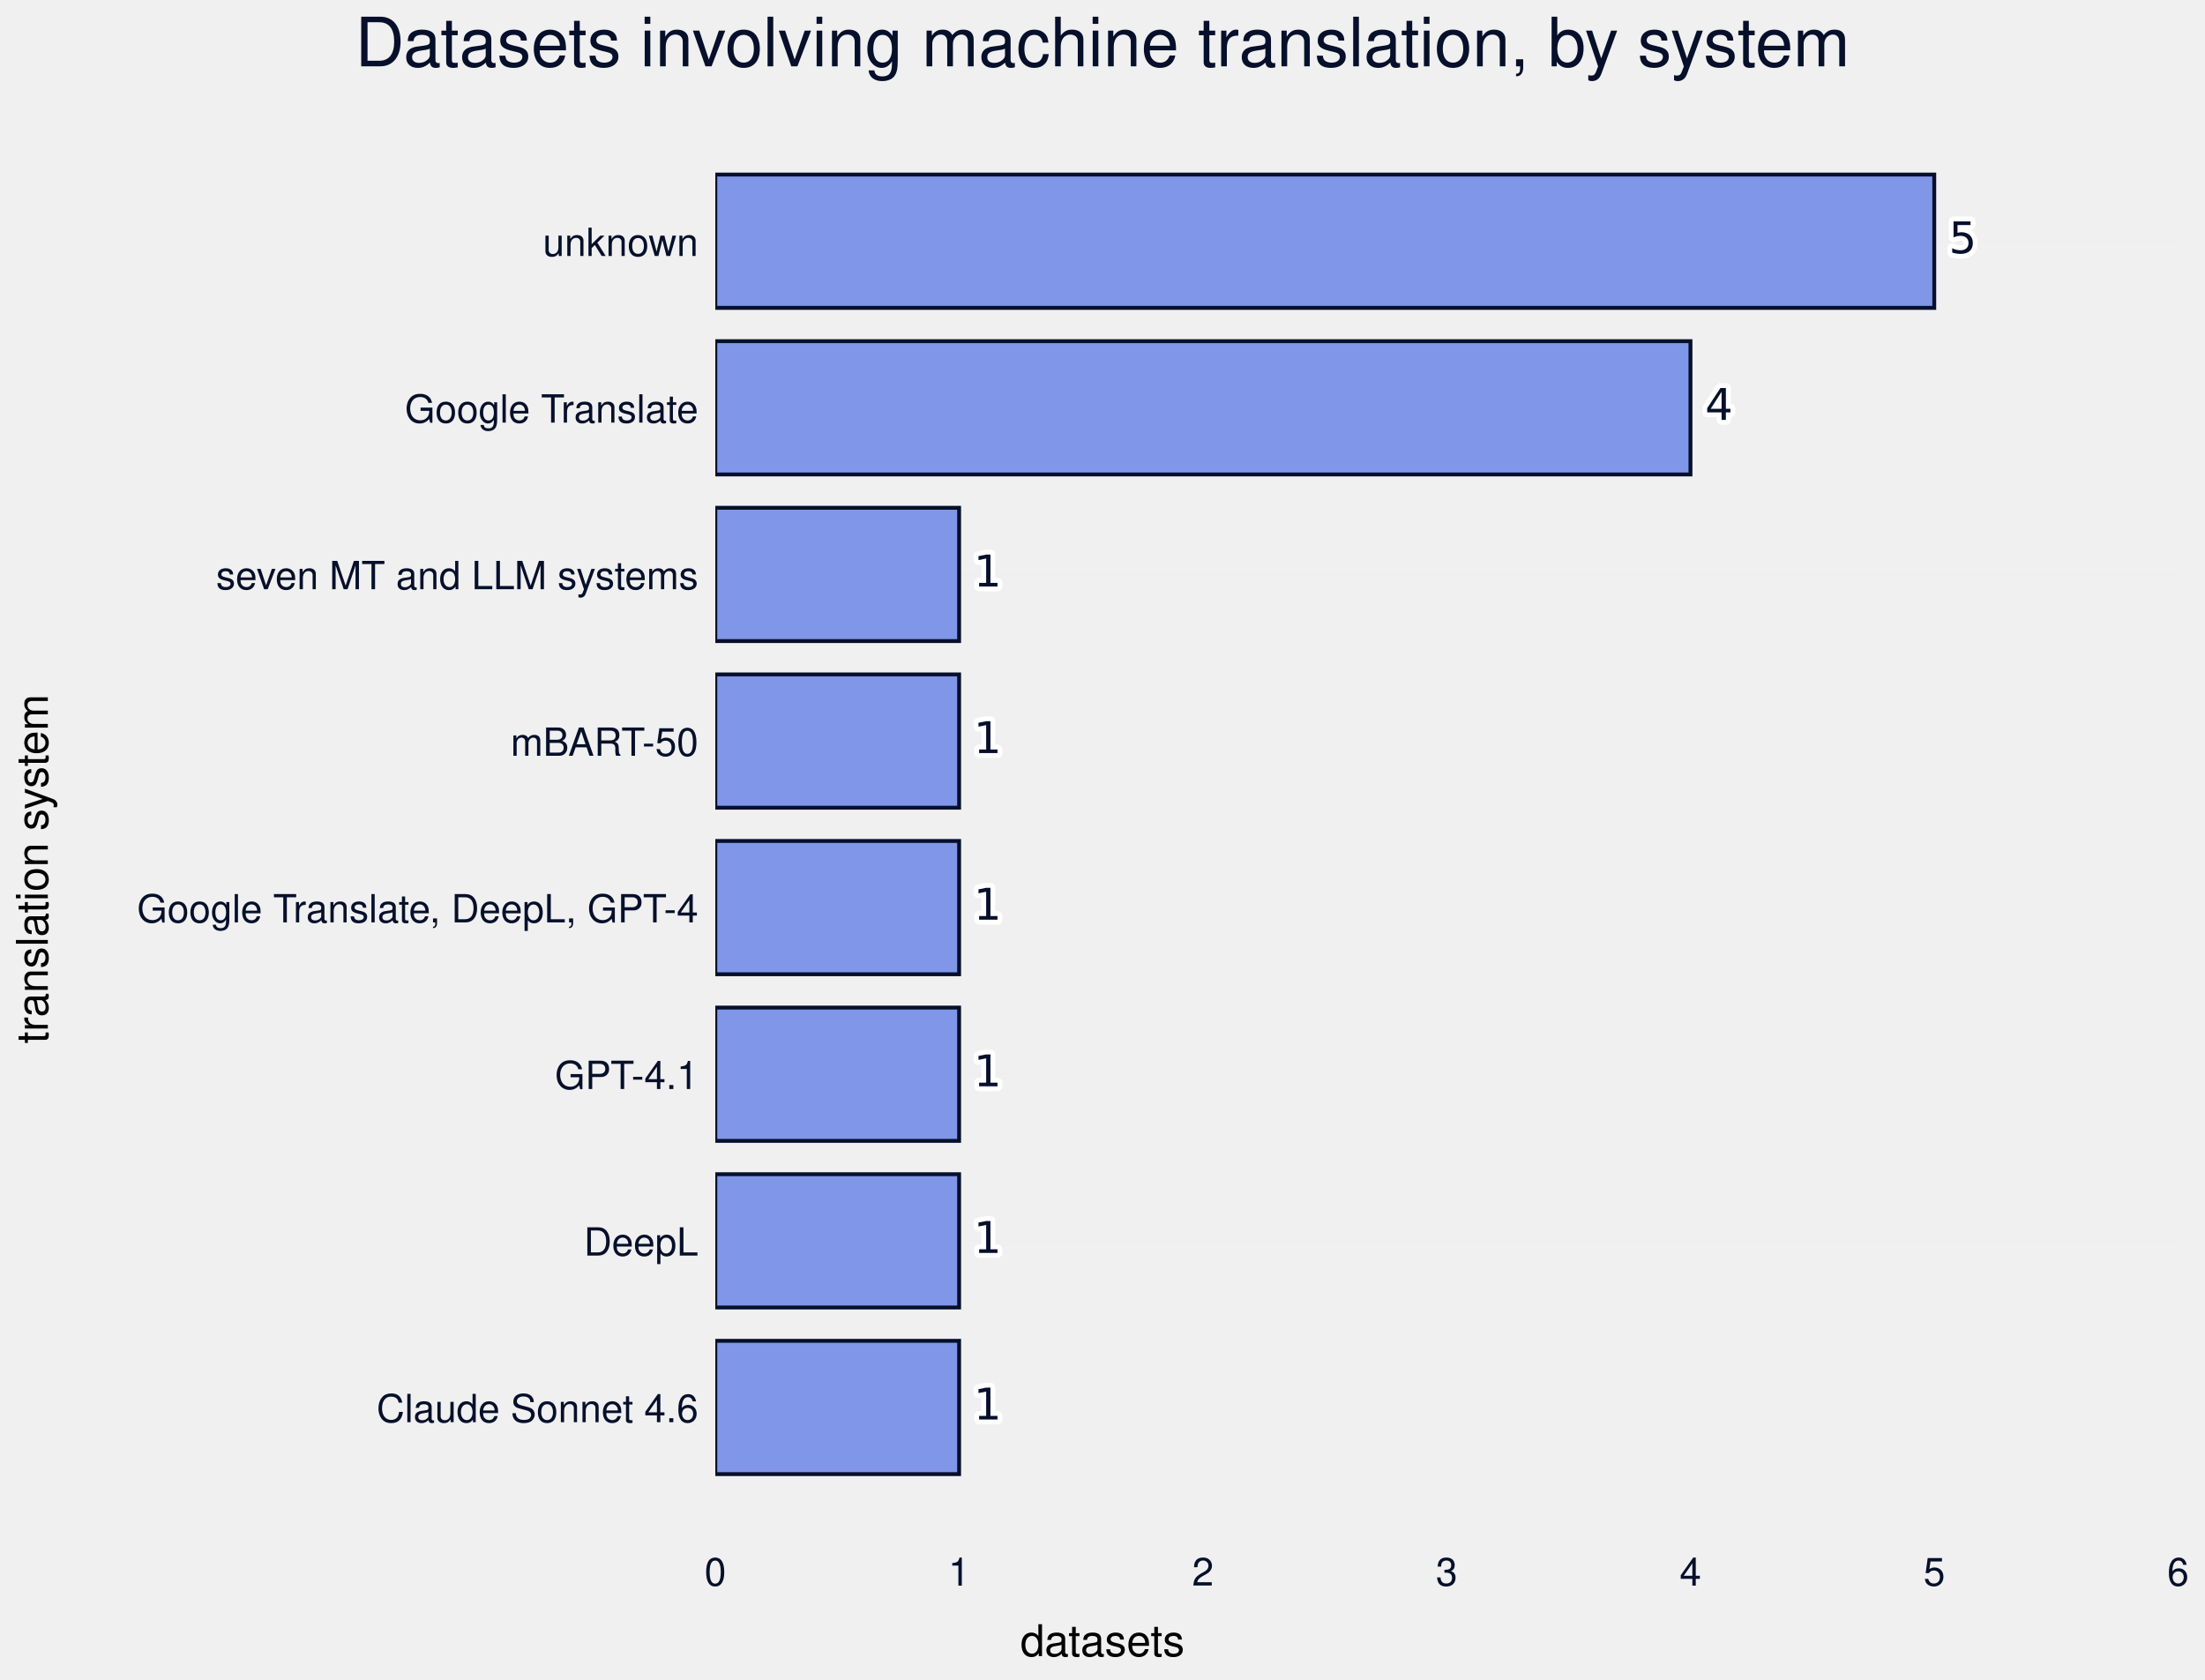
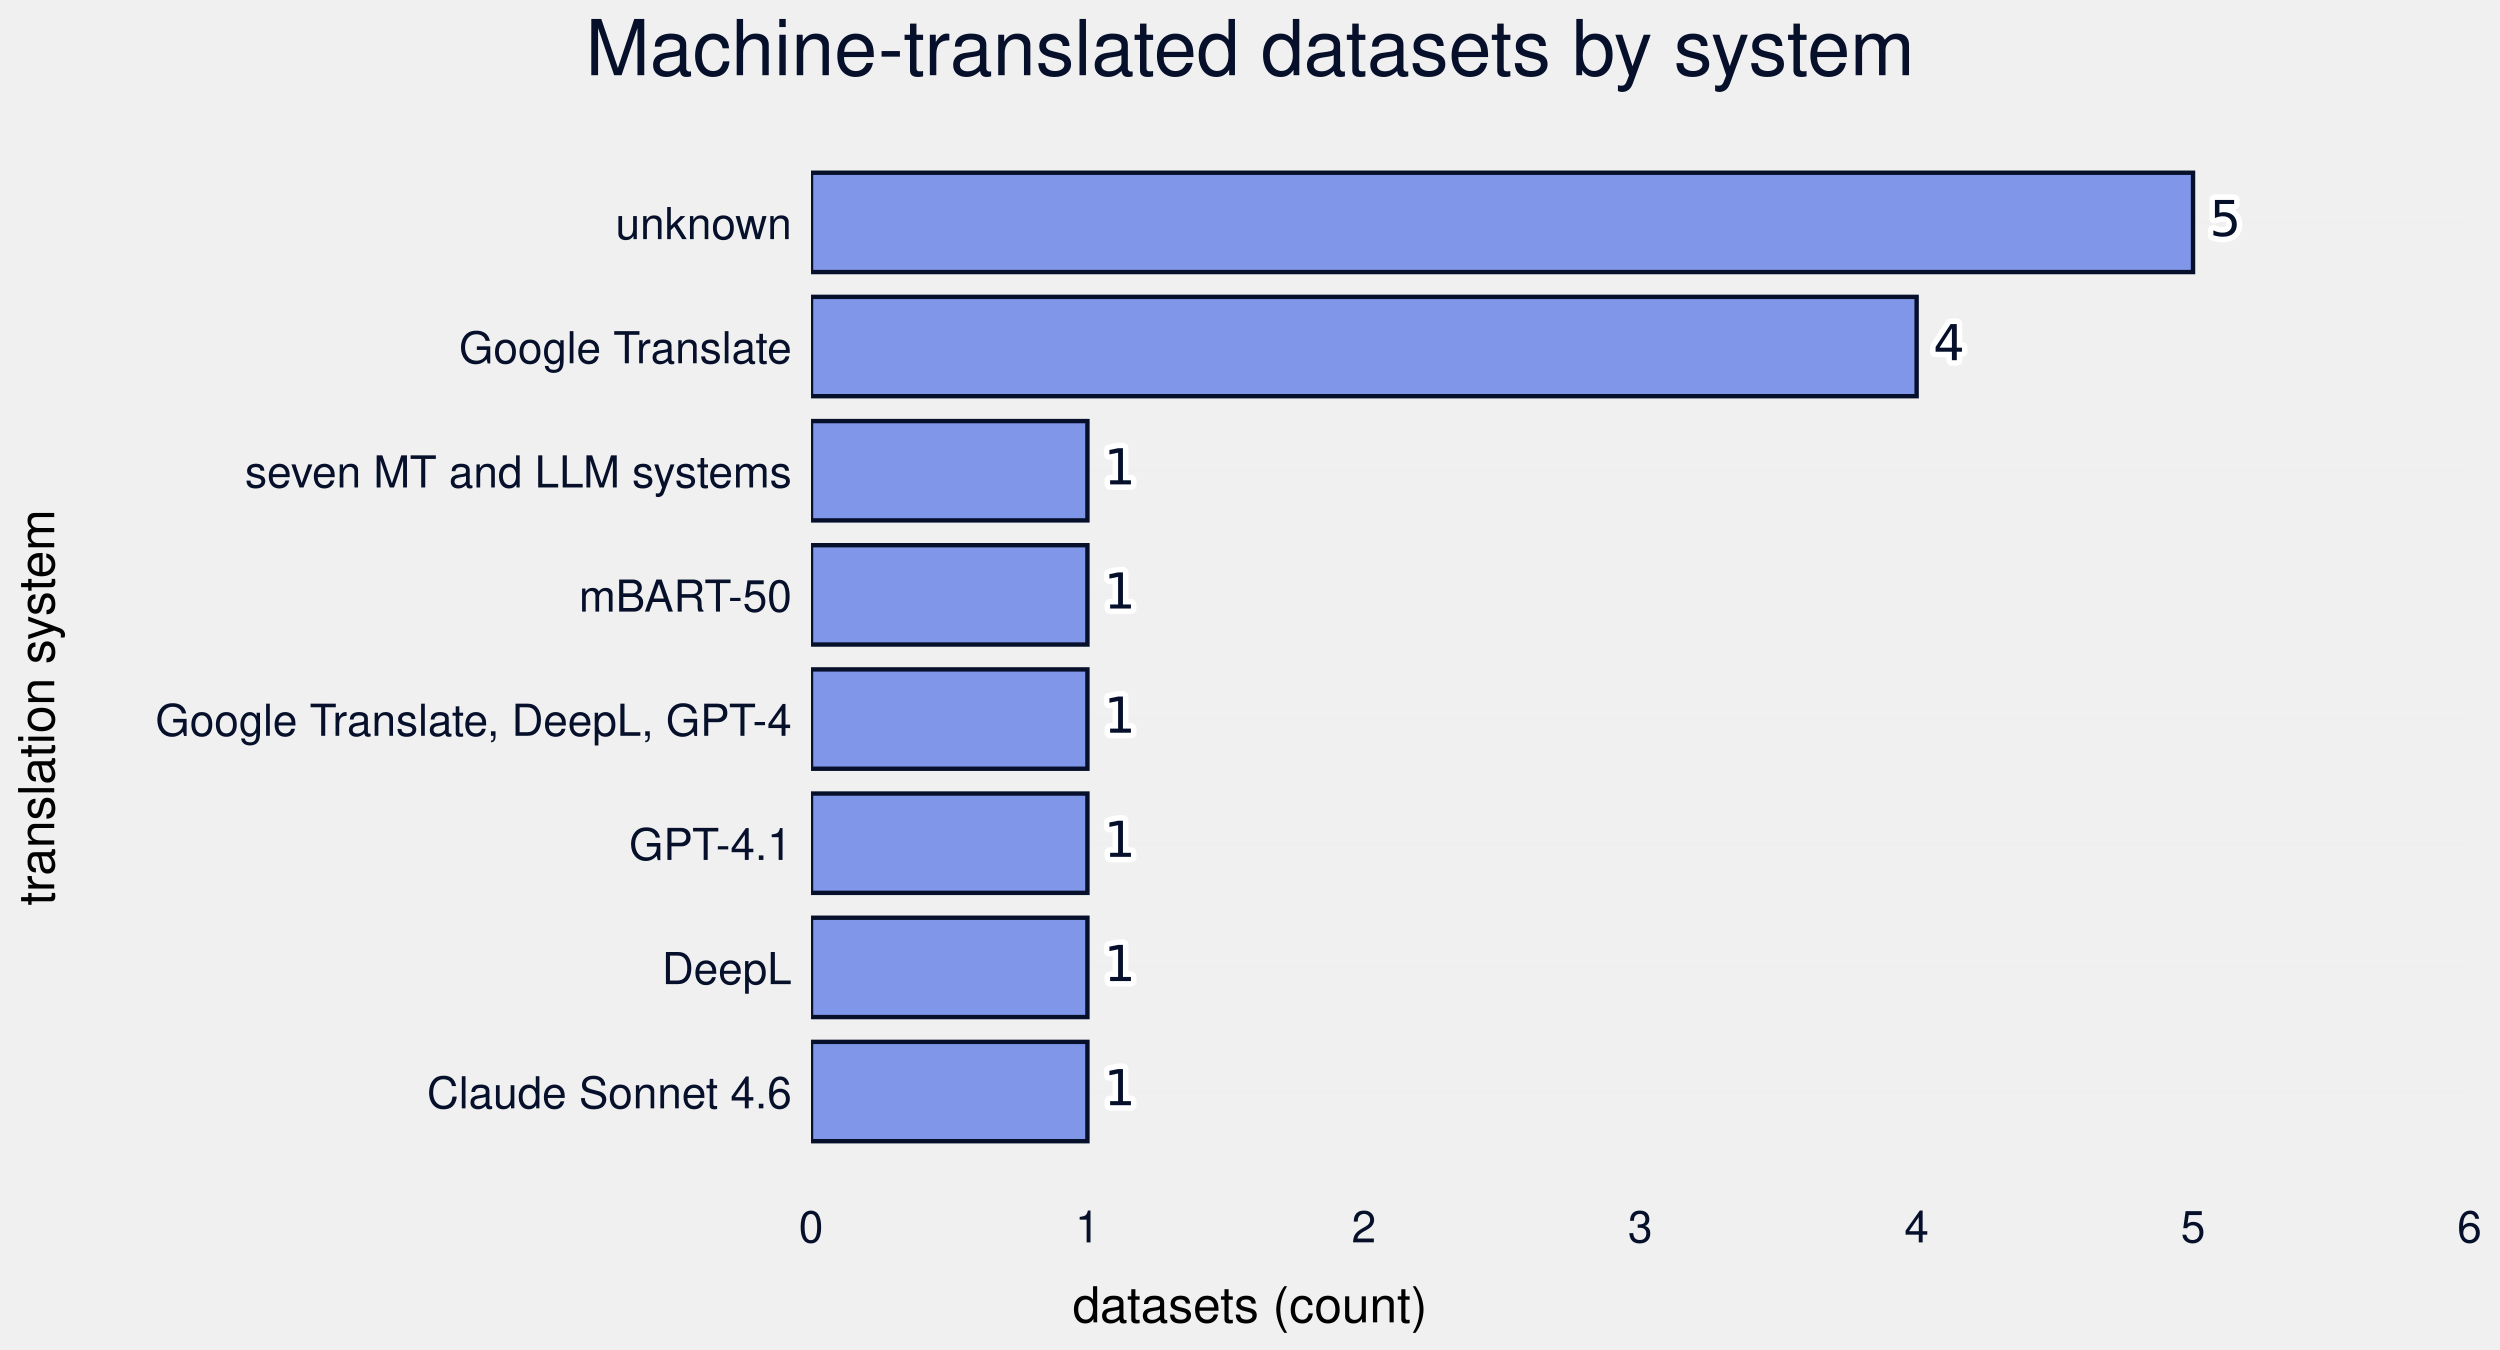
- <svg xmlns="http://www.w3.org/2000/svg" width="453.6pt" height="345.6pt" viewBox="0 0 453.6 345.6" version="1.1">
+ <svg xmlns="http://www.w3.org/2000/svg" width="453.6pt" height="244.8pt" viewBox="0 0 453.6 244.8" version="1.1">
  <defs>
    <style type="text/css">*{stroke-linejoin: round; stroke-linecap: butt}</style>
  </defs>
  <g id="figure_1">
    <g id="patch_1">
-       <path d="M 0 345.6  L 453.6 345.6  L 453.6 0  L 0 0  L 0 345.6  z " style="fill: none" />
+       <path d="M 0 244.8  L 453.6 244.8  L 453.6 0  L 0 0  L 0 244.8  z " style="fill: none" />
    </g>
    <g id="axes_1">
      <g id="patch_2">
-         <path d="M 147.151 316.646  L 448.055 316.646  L 448.055 22.55  L 147.151 22.55  L 147.151 316.646  z " style="fill: none" />
+         <path d="M 147.151 215.846  L 448.055 215.846  L 448.055 22.55  L 147.151 22.55  L 147.151 215.846  z " style="fill: none" />
      </g>
      <g id="matplotlib.axis_1">
        <g id="xtick_1">
          <g id="line2d_1" />
          <g id="text_1">
-             <text style="font-size: 8px; font-family: 'Instrument Sans', 'Helvetica', 'Arial', sans-serif; text-anchor: middle; fill: #06102b" x="147.151" y="326.225" transform="rotate(-0 147.151 326.2252)">0</text>
+             <text style="font-size: 8px; font-family: 'Instrument Sans', 'Helvetica', 'Arial', sans-serif; text-anchor: middle; fill: #06102b" x="147.151" y="225.425" transform="rotate(-0 147.151 225.4252)">0</text>
          </g>
        </g>
        <g id="xtick_2">
          <g id="line2d_2" />
          <g id="text_2">
-             <text style="font-size: 8px; font-family: 'Instrument Sans', 'Helvetica', 'Arial', sans-serif; text-anchor: middle; fill: #06102b" x="197.302" y="326.225" transform="rotate(-0 197.3017 326.2252)">1</text>
+             <text style="font-size: 8px; font-family: 'Instrument Sans', 'Helvetica', 'Arial', sans-serif; text-anchor: middle; fill: #06102b" x="197.302" y="225.425" transform="rotate(-0 197.3017 225.4252)">1</text>
          </g>
        </g>
        <g id="xtick_3">
          <g id="line2d_3" />
          <g id="text_3">
-             <text style="font-size: 8px; font-family: 'Instrument Sans', 'Helvetica', 'Arial', sans-serif; text-anchor: middle; fill: #06102b" x="247.452" y="326.225" transform="rotate(-0 247.4523 326.2252)">2</text>
+             <text style="font-size: 8px; font-family: 'Instrument Sans', 'Helvetica', 'Arial', sans-serif; text-anchor: middle; fill: #06102b" x="247.452" y="225.425" transform="rotate(-0 247.4523 225.4252)">2</text>
          </g>
        </g>
        <g id="xtick_4">
          <g id="line2d_4" />
          <g id="text_4">
-             <text style="font-size: 8px; font-family: 'Instrument Sans', 'Helvetica', 'Arial', sans-serif; text-anchor: middle; fill: #06102b" x="297.603" y="326.225" transform="rotate(-0 297.6029 326.2252)">3</text>
+             <text style="font-size: 8px; font-family: 'Instrument Sans', 'Helvetica', 'Arial', sans-serif; text-anchor: middle; fill: #06102b" x="297.603" y="225.425" transform="rotate(-0 297.6029 225.4252)">3</text>
          </g>
        </g>
        <g id="xtick_5">
          <g id="line2d_5" />
          <g id="text_5">
-             <text style="font-size: 8px; font-family: 'Instrument Sans', 'Helvetica', 'Arial', sans-serif; text-anchor: middle; fill: #06102b" x="347.754" y="326.225" transform="rotate(-0 347.7535 326.2252)">4</text>
+             <text style="font-size: 8px; font-family: 'Instrument Sans', 'Helvetica', 'Arial', sans-serif; text-anchor: middle; fill: #06102b" x="347.754" y="225.425" transform="rotate(-0 347.7535 225.4252)">4</text>
          </g>
        </g>
        <g id="xtick_6">
          <g id="line2d_6" />
          <g id="text_6">
-             <text style="font-size: 8px; font-family: 'Instrument Sans', 'Helvetica', 'Arial', sans-serif; text-anchor: middle; fill: #06102b" x="397.904" y="326.225" transform="rotate(-0 397.9041 326.2252)">5</text>
+             <text style="font-size: 8px; font-family: 'Instrument Sans', 'Helvetica', 'Arial', sans-serif; text-anchor: middle; fill: #06102b" x="397.904" y="225.425" transform="rotate(-0 397.9041 225.4252)">5</text>
          </g>
        </g>
        <g id="xtick_7">
          <g id="line2d_7" />
          <g id="text_7">
-             <text style="font-size: 8px; font-family: 'Instrument Sans', 'Helvetica', 'Arial', sans-serif; text-anchor: middle; fill: #06102b" x="448.055" y="326.225" transform="rotate(-0 448.0548 326.2252)">6</text>
+             <text style="font-size: 8px; font-family: 'Instrument Sans', 'Helvetica', 'Arial', sans-serif; text-anchor: middle; fill: #06102b" x="448.055" y="225.425" transform="rotate(-0 448.0548 225.4252)">6</text>
          </g>
        </g>
      </g>
      <g id="matplotlib.axis_2">
        <g id="ytick_1">
          <g id="line2d_8">
-             <path d="M 147.151 289.568  L 448.055 289.568  " clip-path="url(#p974d4819ea)" style="fill: none; stroke: #efefef; stroke-width: 0.5; stroke-linecap: square" />
+             <path d="M 147.151 198.049  L 448.055 198.049  " clip-path="url(#pe5aa9cad16)" style="fill: none; stroke: #efefef; stroke-width: 0.5; stroke-linecap: square" />
          </g>
          <g id="line2d_9" />
          <g id="text_8">
-             <text style="font-size: 8px; font-family: 'Instrument Sans', 'Helvetica', 'Arial', sans-serif; text-anchor: end; fill: #06102b" x="143.651" y="292.607" transform="rotate(-0 143.651 292.607)">Claude Sonnet 4.6</text>
+             <text style="font-size: 8px; font-family: 'Instrument Sans', 'Helvetica', 'Arial', sans-serif; text-anchor: end; fill: #06102b" x="143.651" y="201.088" transform="rotate(-0 143.651 201.0882)">Claude Sonnet 4.6</text>
          </g>
        </g>
        <g id="ytick_2">
          <g id="line2d_10">
-             <path d="M 147.151 255.291  L 448.055 255.291  " clip-path="url(#p974d4819ea)" style="fill: none; stroke: #efefef; stroke-width: 0.5; stroke-linecap: square" />
+             <path d="M 147.151 175.52  L 448.055 175.52  " clip-path="url(#pe5aa9cad16)" style="fill: none; stroke: #efefef; stroke-width: 0.5; stroke-linecap: square" />
          </g>
          <g id="line2d_11" />
          <g id="text_9">
-             <text style="font-size: 8px; font-family: 'Instrument Sans', 'Helvetica', 'Arial', sans-serif; text-anchor: end; fill: #06102b" x="143.651" y="258.33" transform="rotate(-0 143.651 258.3301)">DeepL</text>
+             <text style="font-size: 8px; font-family: 'Instrument Sans', 'Helvetica', 'Arial', sans-serif; text-anchor: end; fill: #06102b" x="143.651" y="178.559" transform="rotate(-0 143.651 178.5594)">DeepL</text>
          </g>
        </g>
        <g id="ytick_3">
          <g id="line2d_12">
-             <path d="M 147.151 221.014  L 448.055 221.014  " clip-path="url(#p974d4819ea)" style="fill: none; stroke: #efefef; stroke-width: 0.5; stroke-linecap: square" />
+             <path d="M 147.151 152.991  L 448.055 152.991  " clip-path="url(#pe5aa9cad16)" style="fill: none; stroke: #efefef; stroke-width: 0.5; stroke-linecap: square" />
          </g>
          <g id="line2d_13" />
          <g id="text_10">
-             <text style="font-size: 8px; font-family: 'Instrument Sans', 'Helvetica', 'Arial', sans-serif; text-anchor: end; fill: #06102b" x="143.651" y="224.053" transform="rotate(-0 143.651 224.0531)">GPT-4.1</text>
+             <text style="font-size: 8px; font-family: 'Instrument Sans', 'Helvetica', 'Arial', sans-serif; text-anchor: end; fill: #06102b" x="143.651" y="156.031" transform="rotate(-0 143.651 156.0307)">GPT-4.1</text>
          </g>
        </g>
        <g id="ytick_4">
          <g id="line2d_14">
-             <path d="M 147.151 186.737  L 448.055 186.737  " clip-path="url(#p974d4819ea)" style="fill: none; stroke: #efefef; stroke-width: 0.5; stroke-linecap: square" />
+             <path d="M 147.151 130.463  L 448.055 130.463  " clip-path="url(#pe5aa9cad16)" style="fill: none; stroke: #efefef; stroke-width: 0.5; stroke-linecap: square" />
          </g>
          <g id="line2d_15" />
          <g id="text_11">
-             <text style="font-size: 8px; font-family: 'Instrument Sans', 'Helvetica', 'Arial', sans-serif; text-anchor: end; fill: #06102b" x="143.651" y="189.776" transform="rotate(-0 143.651 189.7761)">Google Translate, DeepL, GPT-4</text>
+             <text style="font-size: 8px; font-family: 'Instrument Sans', 'Helvetica', 'Arial', sans-serif; text-anchor: end; fill: #06102b" x="143.651" y="133.502" transform="rotate(-0 143.651 133.502)">Google Translate, DeepL, GPT-4</text>
          </g>
        </g>
        <g id="ytick_5">
          <g id="line2d_16">
-             <path d="M 147.151 152.46  L 448.055 152.46  " clip-path="url(#p974d4819ea)" style="fill: none; stroke: #efefef; stroke-width: 0.5; stroke-linecap: square" />
+             <path d="M 147.151 107.934  L 448.055 107.934  " clip-path="url(#pe5aa9cad16)" style="fill: none; stroke: #efefef; stroke-width: 0.5; stroke-linecap: square" />
          </g>
          <g id="line2d_17" />
          <g id="text_12">
-             <text style="font-size: 8px; font-family: 'Instrument Sans', 'Helvetica', 'Arial', sans-serif; text-anchor: end; fill: #06102b" x="143.651" y="155.499" transform="rotate(-0 143.651 155.4992)">mBART-50</text>
+             <text style="font-size: 8px; font-family: 'Instrument Sans', 'Helvetica', 'Arial', sans-serif; text-anchor: end; fill: #06102b" x="143.651" y="110.973" transform="rotate(-0 143.651 110.9733)">mBART-50</text>
          </g>
        </g>
        <g id="ytick_6">
          <g id="line2d_18">
-             <path d="M 147.151 118.183  L 448.055 118.183  " clip-path="url(#p974d4819ea)" style="fill: none; stroke: #efefef; stroke-width: 0.5; stroke-linecap: square" />
+             <path d="M 147.151 85.405  L 448.055 85.405  " clip-path="url(#pe5aa9cad16)" style="fill: none; stroke: #efefef; stroke-width: 0.5; stroke-linecap: square" />
          </g>
          <g id="line2d_19" />
          <g id="text_13">
-             <text style="font-size: 8px; font-family: 'Instrument Sans', 'Helvetica', 'Arial', sans-serif; text-anchor: end; fill: #06102b" x="143.651" y="121.222" transform="rotate(-0 143.651 121.2222)">seven MT and LLM systems</text>
+             <text style="font-size: 8px; font-family: 'Instrument Sans', 'Helvetica', 'Arial', sans-serif; text-anchor: end; fill: #06102b" x="143.651" y="88.445" transform="rotate(-0 143.651 88.44458)">seven MT and LLM systems</text>
          </g>
        </g>
        <g id="ytick_7">
          <g id="line2d_20">
-             <path d="M 147.151 83.906  L 448.055 83.906  " clip-path="url(#p974d4819ea)" style="fill: none; stroke: #efefef; stroke-width: 0.5; stroke-linecap: square" />
+             <path d="M 147.151 62.876  L 448.055 62.876  " clip-path="url(#pe5aa9cad16)" style="fill: none; stroke: #efefef; stroke-width: 0.5; stroke-linecap: square" />
          </g>
          <g id="line2d_21" />
          <g id="text_14">
-             <text style="font-size: 8px; font-family: 'Instrument Sans', 'Helvetica', 'Arial', sans-serif; text-anchor: end; fill: #06102b" x="143.651" y="86.945" transform="rotate(-0 143.651 86.94524)">Google Translate</text>
+             <text style="font-size: 8px; font-family: 'Instrument Sans', 'Helvetica', 'Arial', sans-serif; text-anchor: end; fill: #06102b" x="143.651" y="65.916" transform="rotate(-0 143.651 65.91587)">Google Translate</text>
          </g>
        </g>
        <g id="ytick_8">
          <g id="line2d_22">
-             <path d="M 147.151 49.629  L 448.055 49.629  " clip-path="url(#p974d4819ea)" style="fill: none; stroke: #efefef; stroke-width: 0.5; stroke-linecap: square" />
+             <path d="M 147.151 40.348  L 448.055 40.348  " clip-path="url(#pe5aa9cad16)" style="fill: none; stroke: #efefef; stroke-width: 0.5; stroke-linecap: square" />
          </g>
          <g id="line2d_23" />
          <g id="text_15">
-             <text style="font-size: 8px; font-family: 'Instrument Sans', 'Helvetica', 'Arial', sans-serif; text-anchor: end; fill: #06102b" x="143.651" y="52.668" transform="rotate(-0 143.651 52.66827)">unknown</text>
+             <text style="font-size: 8px; font-family: 'Instrument Sans', 'Helvetica', 'Arial', sans-serif; text-anchor: end; fill: #06102b" x="143.651" y="43.387" transform="rotate(-0 143.651 43.38715)">unknown</text>
          </g>
        </g>
      </g>
      <g id="patch_3">
-         <path d="M 147.151 303.278  L 197.302 303.278  L 197.302 275.857  L 147.151 275.857  z " clip-path="url(#p974d4819ea)" style="fill: #8096e8; stroke: #06102b; stroke-width: 0.8; stroke-linejoin: miter" />
+         <path d="M 147.151 207.06  L 197.302 207.06  L 197.302 189.037  L 147.151 189.037  z " clip-path="url(#pe5aa9cad16)" style="fill: #8096e8; stroke: #06102b; stroke-width: 0.8; stroke-linejoin: miter" />
      </g>
      <g id="patch_4">
-         <path d="M 147.151 269.001  L 197.302 269.001  L 197.302 241.58  L 147.151 241.58  z " clip-path="url(#p974d4819ea)" style="fill: #8096e8; stroke: #06102b; stroke-width: 0.8; stroke-linejoin: miter" />
+         <path d="M 147.151 184.532  L 197.302 184.532  L 197.302 166.509  L 147.151 166.509  z " clip-path="url(#pe5aa9cad16)" style="fill: #8096e8; stroke: #06102b; stroke-width: 0.8; stroke-linejoin: miter" />
      </g>
      <g id="patch_5">
-         <path d="M 147.151 234.725  L 197.302 234.725  L 197.302 207.303  L 147.151 207.303  z " clip-path="url(#p974d4819ea)" style="fill: #8096e8; stroke: #06102b; stroke-width: 0.8; stroke-linejoin: miter" />
+         <path d="M 147.151 162.003  L 197.302 162.003  L 197.302 143.98  L 147.151 143.98  z " clip-path="url(#pe5aa9cad16)" style="fill: #8096e8; stroke: #06102b; stroke-width: 0.8; stroke-linejoin: miter" />
      </g>
      <g id="patch_6">
-         <path d="M 147.151 200.448  L 197.302 200.448  L 197.302 173.026  L 147.151 173.026  z " clip-path="url(#p974d4819ea)" style="fill: #8096e8; stroke: #06102b; stroke-width: 0.8; stroke-linejoin: miter" />
+         <path d="M 147.151 139.474  L 197.302 139.474  L 197.302 121.451  L 147.151 121.451  z " clip-path="url(#pe5aa9cad16)" style="fill: #8096e8; stroke: #06102b; stroke-width: 0.8; stroke-linejoin: miter" />
      </g>
      <g id="patch_7">
-         <path d="M 147.151 166.171  L 197.302 166.171  L 197.302 138.749  L 147.151 138.749  z " clip-path="url(#p974d4819ea)" style="fill: #8096e8; stroke: #06102b; stroke-width: 0.8; stroke-linejoin: miter" />
+         <path d="M 147.151 116.945  L 197.302 116.945  L 197.302 98.922  L 147.151 98.922  z " clip-path="url(#pe5aa9cad16)" style="fill: #8096e8; stroke: #06102b; stroke-width: 0.8; stroke-linejoin: miter" />
      </g>
      <g id="patch_8">
-         <path d="M 147.151 131.894  L 197.302 131.894  L 197.302 104.472  L 147.151 104.472  z " clip-path="url(#p974d4819ea)" style="fill: #8096e8; stroke: #06102b; stroke-width: 0.8; stroke-linejoin: miter" />
+         <path d="M 147.151 94.417  L 197.302 94.417  L 197.302 76.394  L 147.151 76.394  z " clip-path="url(#pe5aa9cad16)" style="fill: #8096e8; stroke: #06102b; stroke-width: 0.8; stroke-linejoin: miter" />
      </g>
      <g id="patch_9">
-         <path d="M 147.151 97.617  L 347.754 97.617  L 347.754 70.195  L 147.151 70.195  z " clip-path="url(#p974d4819ea)" style="fill: #8096e8; stroke: #06102b; stroke-width: 0.8; stroke-linejoin: miter" />
+         <path d="M 147.151 71.888  L 347.754 71.888  L 347.754 53.865  L 147.151 53.865  z " clip-path="url(#pe5aa9cad16)" style="fill: #8096e8; stroke: #06102b; stroke-width: 0.8; stroke-linejoin: miter" />
      </g>
      <g id="patch_10">
-         <path d="M 147.151 63.34  L 397.904 63.34  L 397.904 35.918  L 147.151 35.918  z " clip-path="url(#p974d4819ea)" style="fill: #8096e8; stroke: #06102b; stroke-width: 0.8; stroke-linejoin: miter" />
+         <path d="M 147.151 49.359  L 397.904 49.359  L 397.904 31.336  L 147.151 31.336  z " clip-path="url(#pe5aa9cad16)" style="fill: #8096e8; stroke: #06102b; stroke-width: 0.8; stroke-linejoin: miter" />
      </g>
      <g id="text_16">
-         <path d="M 201.418 291.304  L 202.868 291.304  L 202.868 286.298  L 201.29 286.615  L 201.29 285.806  L 202.86 285.49  L 203.747 285.49  L 203.747 291.304  L 205.197 291.304  L 205.197 292.051  L 201.418 292.051  L 201.418 291.304  z " style="fill: #06102b; stroke: #ffffff; stroke-width: 2" />
-         <path d="M 201.418 291.304  L 202.868 291.304  L 202.868 286.298  L 201.29 286.615  L 201.29 285.806  L 202.86 285.49  L 203.747 285.49  L 203.747 291.304  L 205.197 291.304  L 205.197 292.051  L 201.418 292.051  L 201.418 291.304  z " style="fill: #06102b" />
+         <path d="M 201.418 199.786  L 202.868 199.786  L 202.868 194.779  L 201.29 195.096  L 201.29 194.287  L 202.86 193.971  L 203.747 193.971  L 203.747 199.786  L 205.197 199.786  L 205.197 200.532  L 201.418 200.532  L 201.418 199.786  z " style="fill: #06102b; stroke: #ffffff; stroke-width: 2" />
+         <path d="M 201.418 199.786  L 202.868 199.786  L 202.868 194.779  L 201.29 195.096  L 201.29 194.287  L 202.86 193.971  L 203.747 193.971  L 203.747 199.786  L 205.197 199.786  L 205.197 200.532  L 201.418 200.532  L 201.418 199.786  z " style="fill: #06102b" />
      </g>
      <g id="text_17">
-         <path d="M 201.418 257.027  L 202.868 257.027  L 202.868 252.021  L 201.29 252.338  L 201.29 251.529  L 202.86 251.213  L 203.747 251.213  L 203.747 257.027  L 205.197 257.027  L 205.197 257.774  L 201.418 257.774  L 201.418 257.027  z " style="fill: #06102b; stroke: #ffffff; stroke-width: 2" />
-         <path d="M 201.418 257.027  L 202.868 257.027  L 202.868 252.021  L 201.29 252.338  L 201.29 251.529  L 202.86 251.213  L 203.747 251.213  L 203.747 257.027  L 205.197 257.027  L 205.197 257.774  L 201.418 257.774  L 201.418 257.027  z " style="fill: #06102b" />
+         <path d="M 201.418 177.257  L 202.868 177.257  L 202.868 172.251  L 201.29 172.567  L 201.29 171.758  L 202.86 171.442  L 203.747 171.442  L 203.747 177.257  L 205.197 177.257  L 205.197 178.004  L 201.418 178.004  L 201.418 177.257  z " style="fill: #06102b; stroke: #ffffff; stroke-width: 2" />
+         <path d="M 201.418 177.257  L 202.868 177.257  L 202.868 172.251  L 201.29 172.567  L 201.29 171.758  L 202.86 171.442  L 203.747 171.442  L 203.747 177.257  L 205.197 177.257  L 205.197 178.004  L 201.418 178.004  L 201.418 177.257  z " style="fill: #06102b" />
      </g>
      <g id="text_18">
-         <path d="M 201.418 222.75  L 202.868 222.75  L 202.868 217.744  L 201.29 218.061  L 201.29 217.252  L 202.86 216.936  L 203.747 216.936  L 203.747 222.75  L 205.197 222.75  L 205.197 223.497  L 201.418 223.497  L 201.418 222.75  z " style="fill: #06102b; stroke: #ffffff; stroke-width: 2" />
-         <path d="M 201.418 222.75  L 202.868 222.75  L 202.868 217.744  L 201.29 218.061  L 201.29 217.252  L 202.86 216.936  L 203.747 216.936  L 203.747 222.75  L 205.197 222.75  L 205.197 223.497  L 201.418 223.497  L 201.418 222.75  z " style="fill: #06102b" />
+         <path d="M 201.418 154.728  L 202.868 154.728  L 202.868 149.722  L 201.29 150.038  L 201.29 149.23  L 202.86 148.913  L 203.747 148.913  L 203.747 154.728  L 205.197 154.728  L 205.197 155.475  L 201.418 155.475  L 201.418 154.728  z " style="fill: #06102b; stroke: #ffffff; stroke-width: 2" />
+         <path d="M 201.418 154.728  L 202.868 154.728  L 202.868 149.722  L 201.29 150.038  L 201.29 149.23  L 202.86 148.913  L 203.747 148.913  L 203.747 154.728  L 205.197 154.728  L 205.197 155.475  L 201.418 155.475  L 201.418 154.728  z " style="fill: #06102b" />
      </g>
      <g id="text_19">
-         <path d="M 201.418 188.473  L 202.868 188.473  L 202.868 183.467  L 201.29 183.784  L 201.29 182.975  L 202.86 182.659  L 203.747 182.659  L 203.747 188.473  L 205.197 188.473  L 205.197 189.22  L 201.418 189.22  L 201.418 188.473  z " style="fill: #06102b; stroke: #ffffff; stroke-width: 2" />
-         <path d="M 201.418 188.473  L 202.868 188.473  L 202.868 183.467  L 201.29 183.784  L 201.29 182.975  L 202.86 182.659  L 203.747 182.659  L 203.747 188.473  L 205.197 188.473  L 205.197 189.22  L 201.418 189.22  L 201.418 188.473  z " style="fill: #06102b" />
+         <path d="M 201.418 132.199  L 202.868 132.199  L 202.868 127.193  L 201.29 127.51  L 201.29 126.701  L 202.86 126.385  L 203.747 126.385  L 203.747 132.199  L 205.197 132.199  L 205.197 132.946  L 201.418 132.946  L 201.418 132.199  z " style="fill: #06102b; stroke: #ffffff; stroke-width: 2" />
+         <path d="M 201.418 132.199  L 202.868 132.199  L 202.868 127.193  L 201.29 127.51  L 201.29 126.701  L 202.86 126.385  L 203.747 126.385  L 203.747 132.199  L 205.197 132.199  L 205.197 132.946  L 201.418 132.946  L 201.418 132.199  z " style="fill: #06102b" />
      </g>
      <g id="text_20">
-         <path d="M 201.418 154.197  L 202.868 154.197  L 202.868 149.19  L 201.29 149.507  L 201.29 148.698  L 202.86 148.382  L 203.747 148.382  L 203.747 154.197  L 205.197 154.197  L 205.197 154.943  L 201.418 154.943  L 201.418 154.197  z " style="fill: #06102b; stroke: #ffffff; stroke-width: 2" />
-         <path d="M 201.418 154.197  L 202.868 154.197  L 202.868 149.19  L 201.29 149.507  L 201.29 148.698  L 202.86 148.382  L 203.747 148.382  L 203.747 154.197  L 205.197 154.197  L 205.197 154.943  L 201.418 154.943  L 201.418 154.197  z " style="fill: #06102b" />
+         <path d="M 201.418 109.671  L 202.868 109.671  L 202.868 104.664  L 201.29 104.981  L 201.29 104.172  L 202.86 103.856  L 203.747 103.856  L 203.747 109.671  L 205.197 109.671  L 205.197 110.417  L 201.418 110.417  L 201.418 109.671  z " style="fill: #06102b; stroke: #ffffff; stroke-width: 2" />
+         <path d="M 201.418 109.671  L 202.868 109.671  L 202.868 104.664  L 201.29 104.981  L 201.29 104.172  L 202.86 103.856  L 203.747 103.856  L 203.747 109.671  L 205.197 109.671  L 205.197 110.417  L 201.418 110.417  L 201.418 109.671  z " style="fill: #06102b" />
      </g>
      <g id="text_21">
-         <path d="M 201.418 119.92  L 202.868 119.92  L 202.868 114.913  L 201.29 115.23  L 201.29 114.421  L 202.86 114.105  L 203.747 114.105  L 203.747 119.92  L 205.197 119.92  L 205.197 120.666  L 201.418 120.666  L 201.418 119.92  z " style="fill: #06102b; stroke: #ffffff; stroke-width: 2" />
-         <path d="M 201.418 119.92  L 202.868 119.92  L 202.868 114.913  L 201.29 115.23  L 201.29 114.421  L 202.86 114.105  L 203.747 114.105  L 203.747 119.92  L 205.197 119.92  L 205.197 120.666  L 201.418 120.666  L 201.418 119.92  z " style="fill: #06102b" />
+         <path d="M 201.418 87.142  L 202.868 87.142  L 202.868 82.136  L 201.29 82.452  L 201.29 81.643  L 202.86 81.327  L 203.747 81.327  L 203.747 87.142  L 205.197 87.142  L 205.197 87.889  L 201.418 87.889  L 201.418 87.142  z " style="fill: #06102b; stroke: #ffffff; stroke-width: 2" />
+         <path d="M 201.418 87.142  L 202.868 87.142  L 202.868 82.136  L 201.29 82.452  L 201.29 81.643  L 202.86 81.327  L 203.747 81.327  L 203.747 87.142  L 205.197 87.142  L 205.197 87.889  L 201.418 87.889  L 201.418 87.142  z " style="fill: #06102b" />
      </g>
      <g id="text_22">
-         <path d="M 354.155 80.601  L 351.914 84.104  L 354.155 84.104  L 354.155 80.601  z M 353.922 79.828  L 355.038 79.828  L 355.038 84.104  L 355.975 84.104  L 355.975 84.842  L 355.038 84.842  L 355.038 86.389  L 354.155 86.389  L 354.155 84.842  L 351.194 84.842  L 351.194 83.986  L 353.922 79.828  z " style="fill: #06102b; stroke: #ffffff; stroke-width: 2" />
-         <path d="M 354.155 80.601  L 351.914 84.104  L 354.155 84.104  L 354.155 80.601  z M 353.922 79.828  L 355.038 79.828  L 355.038 84.104  L 355.975 84.104  L 355.975 84.842  L 355.038 84.842  L 355.038 86.389  L 354.155 86.389  L 354.155 84.842  L 351.194 84.842  L 351.194 83.986  L 353.922 79.828  z " style="fill: #06102b" />
+         <path d="M 354.155 59.572  L 351.914 63.075  L 354.155 63.075  L 354.155 59.572  z M 353.922 58.798  L 355.038 58.798  L 355.038 63.075  L 355.975 63.075  L 355.975 63.813  L 355.038 63.813  L 355.038 65.36  L 354.155 65.36  L 354.155 63.813  L 351.194 63.813  L 351.194 62.957  L 353.922 58.798  z " style="fill: #06102b; stroke: #ffffff; stroke-width: 2" />
+         <path d="M 354.155 59.572  L 351.914 63.075  L 354.155 63.075  L 354.155 59.572  z M 353.922 58.798  L 355.038 58.798  L 355.038 63.075  L 355.975 63.075  L 355.975 63.813  L 355.038 63.813  L 355.038 65.36  L 354.155 65.36  L 354.155 63.813  L 351.194 63.813  L 351.194 62.957  L 353.922 58.798  z " style="fill: #06102b" />
      </g>
      <g id="text_23">
-         <path d="M 401.876 45.551  L 405.361 45.551  L 405.361 46.299  L 402.689 46.299  L 402.689 47.906  Q 402.881 47.84 403.074 47.808  Q 403.268 47.775 403.462 47.775  Q 404.56 47.775 405.202 48.377  Q 405.844 48.979 405.844 50.007  Q 405.844 51.066 405.185 51.654  Q 404.525 52.24 403.326 52.24  Q 402.912 52.24 402.483 52.17  Q 402.056 52.1 401.599 51.959  L 401.599 51.066  Q 401.994 51.281 402.416 51.387  Q 402.838 51.492 403.307 51.492  Q 404.068 51.492 404.511 51.093  Q 404.956 50.693 404.956 50.007  Q 404.956 49.322 404.511 48.923  Q 404.068 48.522 403.307 48.522  Q 402.952 48.522 402.597 48.601  Q 402.244 48.68 401.876 48.847  L 401.876 45.551  z " style="fill: #06102b; stroke: #ffffff; stroke-width: 2" />
-         <path d="M 401.876 45.551  L 405.361 45.551  L 405.361 46.299  L 402.689 46.299  L 402.689 47.906  Q 402.881 47.84 403.074 47.808  Q 403.268 47.775 403.462 47.775  Q 404.56 47.775 405.202 48.377  Q 405.844 48.979 405.844 50.007  Q 405.844 51.066 405.185 51.654  Q 404.525 52.24 403.326 52.24  Q 402.912 52.24 402.483 52.17  Q 402.056 52.1 401.599 51.959  L 401.599 51.066  Q 401.994 51.281 402.416 51.387  Q 402.838 51.492 403.307 51.492  Q 404.068 51.492 404.511 51.093  Q 404.956 50.693 404.956 50.007  Q 404.956 49.322 404.511 48.923  Q 404.068 48.522 403.307 48.522  Q 402.952 48.522 402.597 48.601  Q 402.244 48.68 401.876 48.847  L 401.876 45.551  z " style="fill: #06102b" />
+         <path d="M 401.876 36.27  L 405.361 36.27  L 405.361 37.018  L 402.689 37.018  L 402.689 38.625  Q 402.881 38.559 403.074 38.527  Q 403.268 38.494 403.462 38.494  Q 404.56 38.494 405.202 39.096  Q 405.844 39.698 405.844 40.726  Q 405.844 41.785 405.185 42.373  Q 404.525 42.959 403.326 42.959  Q 402.912 42.959 402.483 42.889  Q 402.056 42.819 401.599 42.678  L 401.599 41.785  Q 401.994 42 402.416 42.106  Q 402.838 42.211 403.307 42.211  Q 404.068 42.211 404.511 41.812  Q 404.956 41.412 404.956 40.726  Q 404.956 40.041 404.511 39.642  Q 404.068 39.241 403.307 39.241  Q 402.952 39.241 402.597 39.32  Q 402.244 39.399 401.876 39.566  L 401.876 36.27  z " style="fill: #06102b; stroke: #ffffff; stroke-width: 2" />
+         <path d="M 401.876 36.27  L 405.361 36.27  L 405.361 37.018  L 402.689 37.018  L 402.689 38.625  Q 402.881 38.559 403.074 38.527  Q 403.268 38.494 403.462 38.494  Q 404.56 38.494 405.202 39.096  Q 405.844 39.698 405.844 40.726  Q 405.844 41.785 405.185 42.373  Q 404.525 42.959 403.326 42.959  Q 402.912 42.959 402.483 42.889  Q 402.056 42.819 401.599 42.678  L 401.599 41.785  Q 401.994 42 402.416 42.106  Q 402.838 42.211 403.307 42.211  Q 404.068 42.211 404.511 41.812  Q 404.956 41.412 404.956 40.726  Q 404.956 40.041 404.511 39.642  Q 404.068 39.241 403.307 39.241  Q 402.952 39.241 402.597 39.32  Q 402.244 39.399 401.876 39.566  L 401.876 36.27  z " style="fill: #06102b" />
      </g>
    </g>
    <g id="text_24">
-       <text style="font-size: 14px; font-family: 'Instrument Sans', 'Helvetica', 'Arial', sans-serif; text-anchor: middle; fill: #06102b" x="226.8" y="13.638" transform="rotate(-0 226.8 13.63805)">Datasets involving machine translation, by system</text>
+       <text style="font-size: 14px; font-family: 'Instrument Sans', 'Helvetica', 'Arial', sans-serif; text-anchor: middle; fill: #06102b" x="226.8" y="13.638" transform="rotate(-0 226.8 13.63805)">Machine-translated datasets by system</text>
    </g>
    <g id="text_25">
-       <text style="font-size: 9px; font-family: 'Instrument Sans', 'Helvetica', 'Arial', sans-serif; text-anchor: middle" x="226.8" y="340.728" transform="rotate(-0 226.8 340.728)">datasets</text>
+       <text style="font-size: 9px; font-family: 'Instrument Sans', 'Helvetica', 'Arial', sans-serif; text-anchor: middle" x="226.8" y="239.928" transform="rotate(-0 226.8 239.928)">datasets (count)</text>
    </g>
    <g id="text_26">
-       <text style="font-size: 9px; font-family: 'Instrument Sans', 'Helvetica', 'Arial', sans-serif" transform="translate(9.838834 214.6936) rotate(-90)">translation system</text>
+       <text style="font-size: 9px; font-family: 'Instrument Sans', 'Helvetica', 'Arial', sans-serif" transform="translate(9.838834 164.2936) rotate(-90)">translation system</text>
    </g>
  </g>
  <defs>
-     <clipPath id="p974d4819ea">
-       <rect x="147.151" y="22.55" width="300.904" height="294.096" />
+     <clipPath id="pe5aa9cad16">
+       <rect x="147.151" y="22.55" width="300.904" height="193.296" />
    </clipPath>
  </defs>
</svg>
